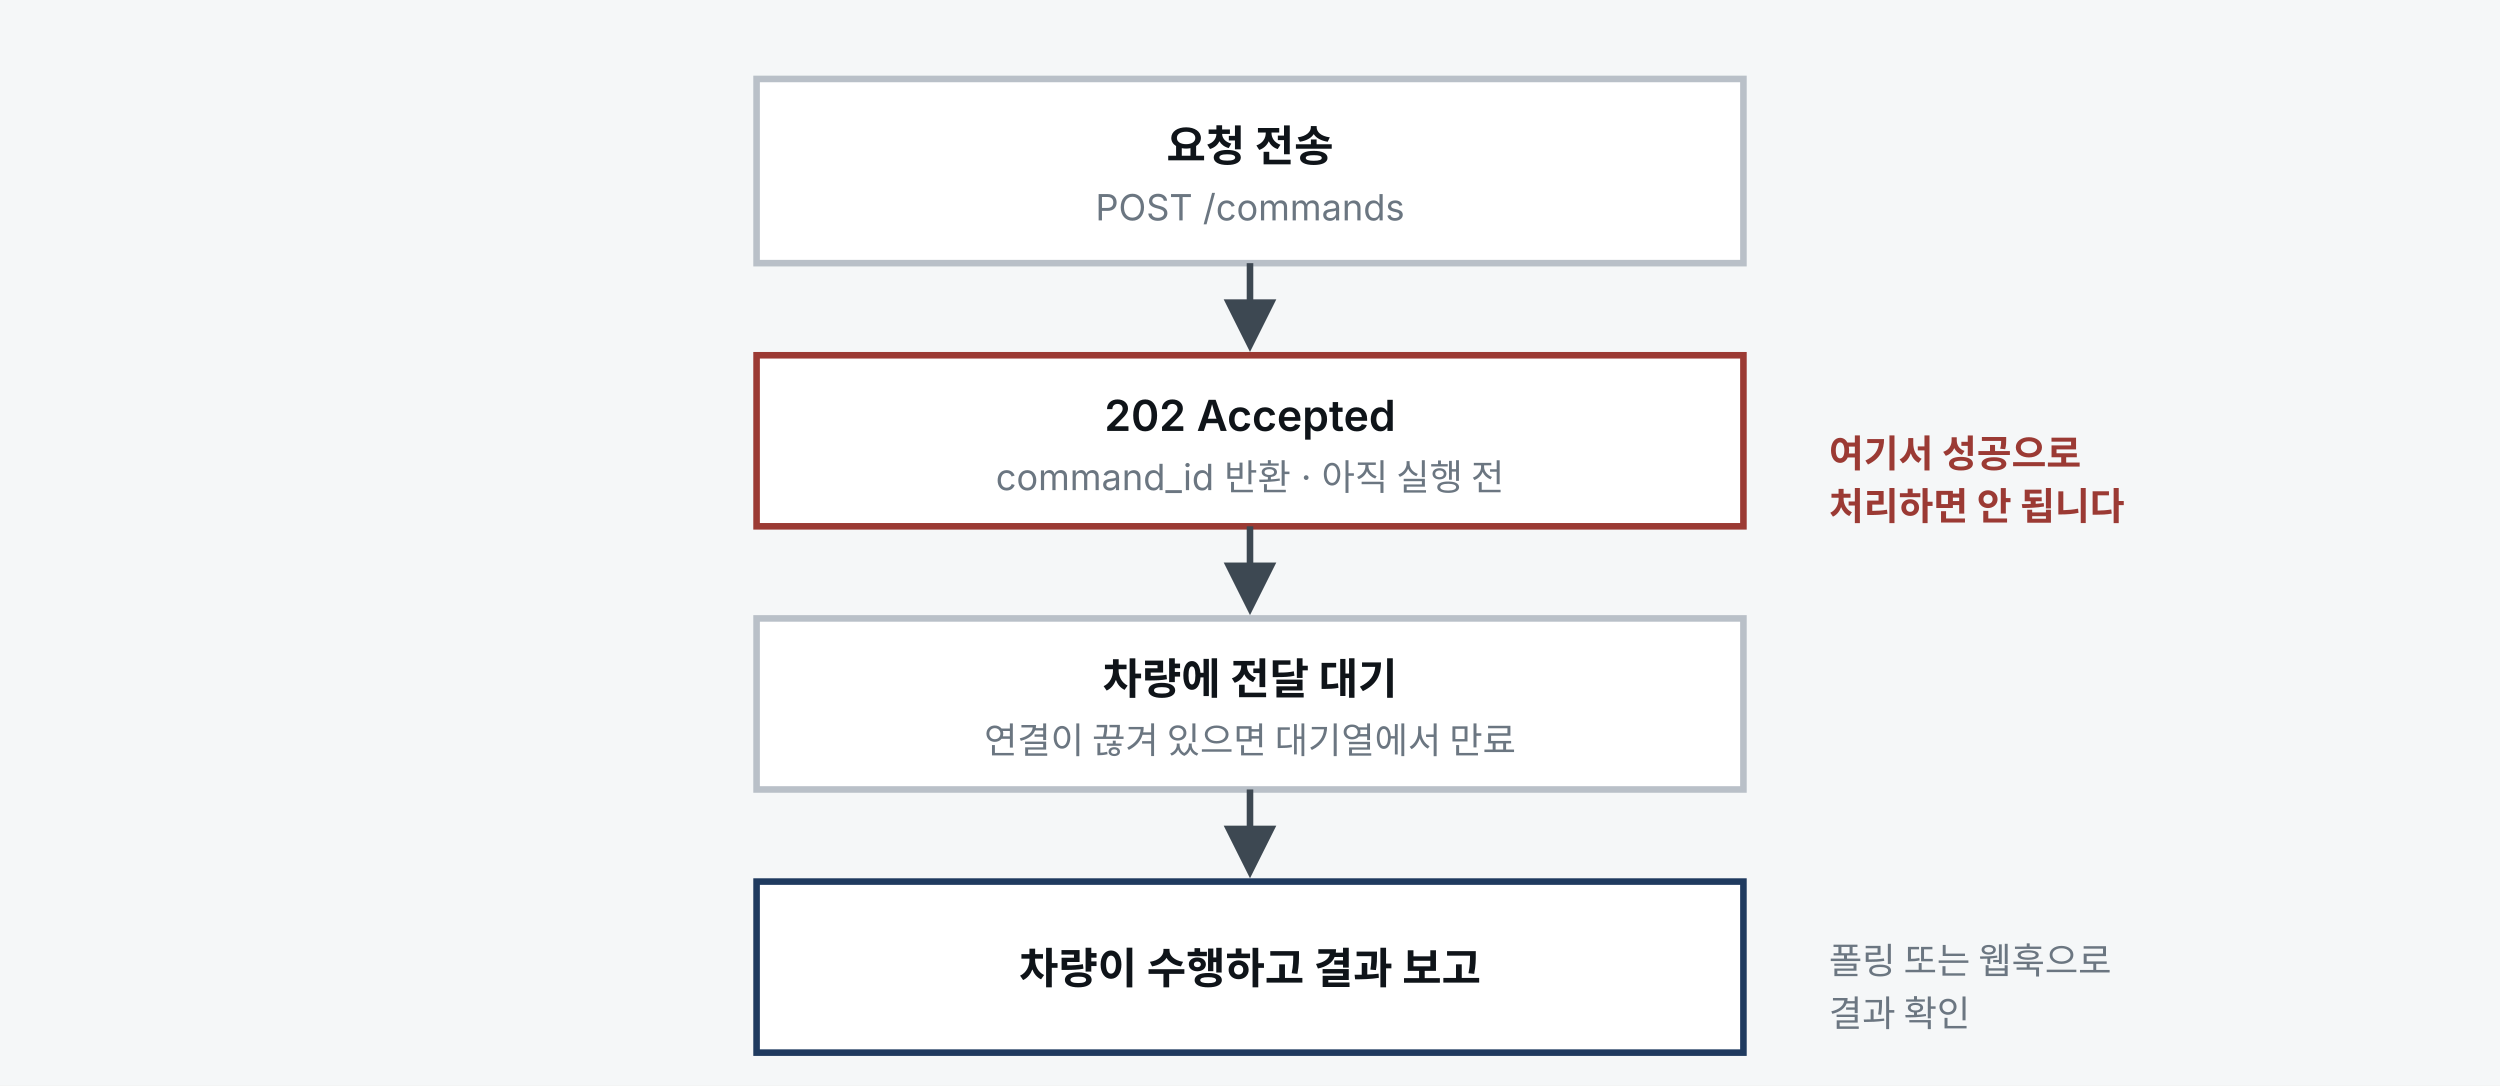
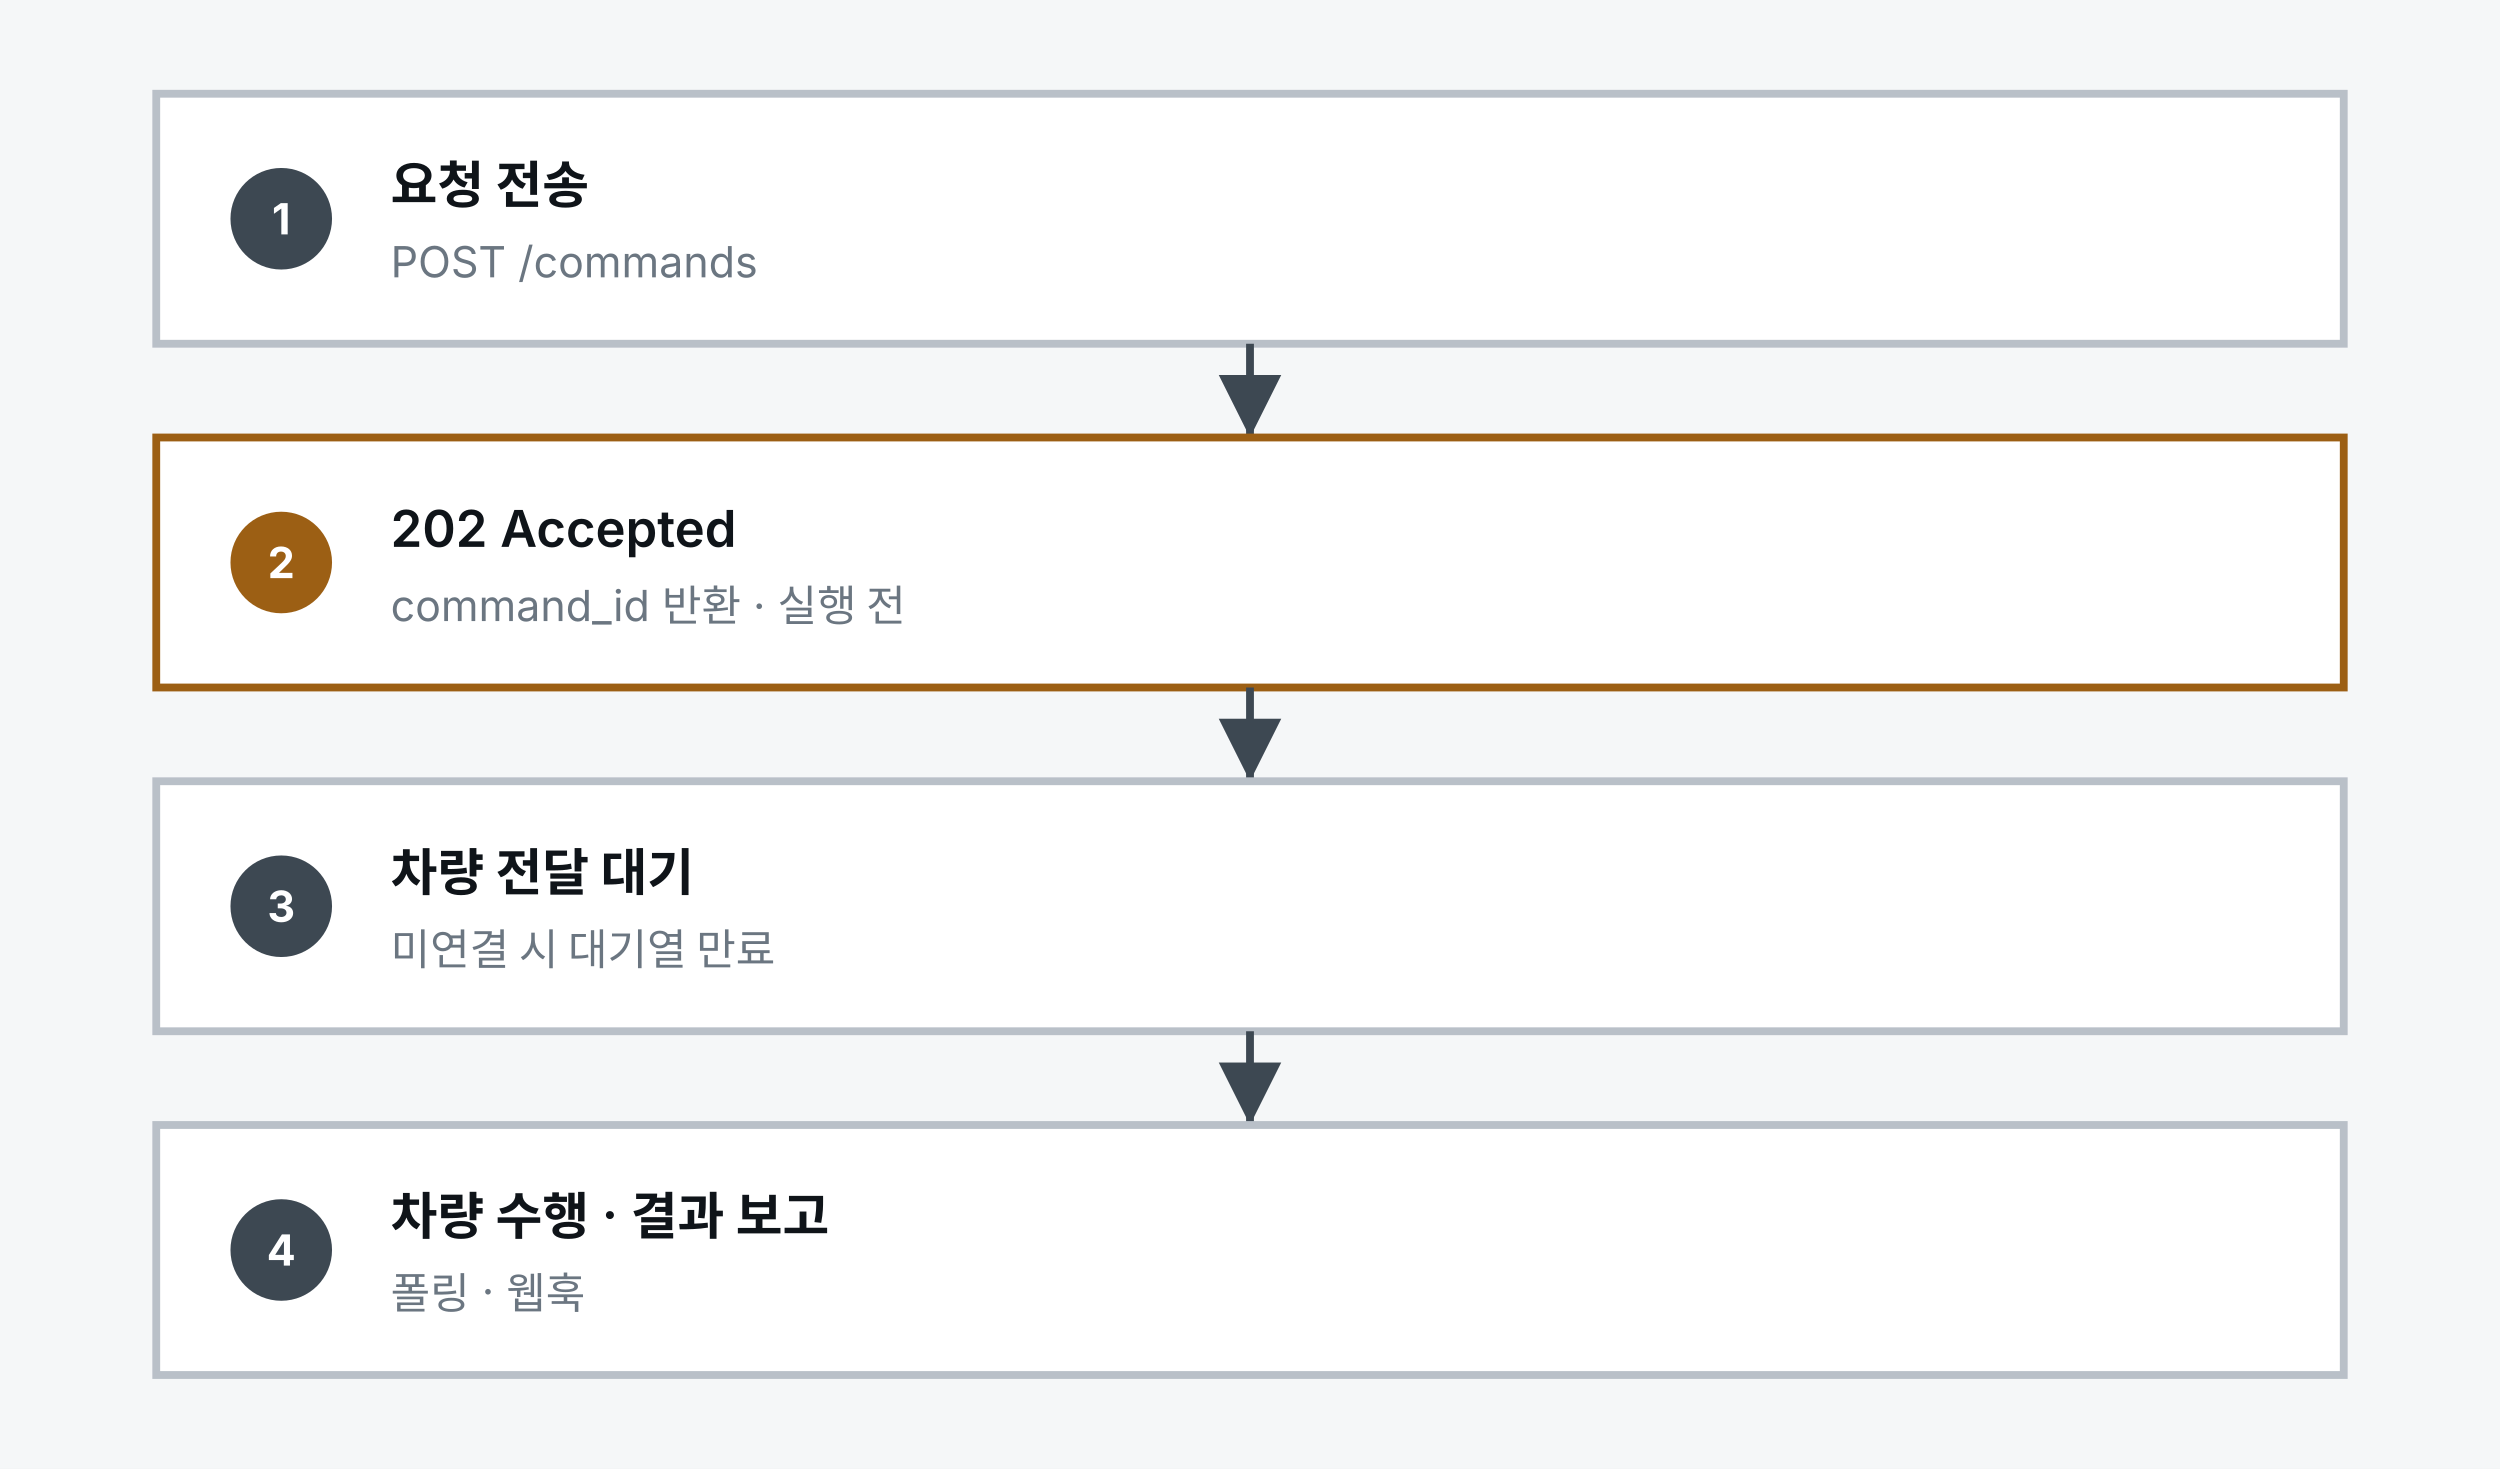
- <svg xmlns="http://www.w3.org/2000/svg" viewBox="0 0 760 330" width="760" height="330" role="img" aria-label="원격 명령이 비동기로 처리되는 과정">
+ <svg xmlns="http://www.w3.org/2000/svg" viewBox="0 0 640 376" width="640" height="376" role="img" aria-label="원격 명령이 비동기로 처리되는 과정">
  <style>
-     .t { font-family: 'Pretendard', -apple-system, sans-serif; fill: #0f1419; }
-     .b { font-size: 13px; font-weight: 600; }
-     .s { font-size: 11px; fill: #6b7681; }
-     .e { font-size: 11.5px; fill: #3d4852; }
-     .w { font-size: 11.5px; font-weight: 700; fill: #9b3a34; }
+     .t { font-family: 'Pretendard', -apple-system, BlinkMacSystemFont, 'Segoe UI', sans-serif; }
+     .zone  { font-size: 14px; font-weight: 700; fill: #0f1419; letter-spacing: 0.04em; }
+     .title { font-size: 13px; font-weight: 600; fill: #0f1419; }
+     .sub   { font-size: 11px; font-weight: 400; fill: #6b7681; }
+     .note  { font-size: 11px; font-weight: 700; fill: #3d4852; }
+     .warn  { font-size: 11px; font-weight: 700; fill: #9b3a34; }
+     .boxw  { font-size: 13px; font-weight: 600; fill: #ffffff; }
+     .idx   { font-size: 11px; font-weight: 700; fill: #ffffff; }
+     .lgnd  { font-size: 11px; font-weight: 400; fill: #6b7681; }
+     .reader{ font-size: 11px; font-weight: 700; fill: #1f3a5f; }
  </style>
  <defs>
-     <marker id="m" markerWidth="8" markerHeight="8" refX="6.5" refY="4" orient="auto">
+     <marker id="arrow" markerWidth="8" markerHeight="8" refX="8" refY="4" orient="auto">
      <path d="M0 0L8 4L0 8z" fill="#3d4852" />
    </marker>
-     <marker id="mr" markerWidth="8" markerHeight="8" refX="6.5" refY="4" orient="auto">
+     <marker id="arrow-danger" markerWidth="8" markerHeight="8" refX="8" refY="4" orient="auto">
      <path d="M0 0L8 4L0 8z" fill="#9b3a34" />
    </marker>
  </defs>
-   <rect width="760" height="330" fill="#f5f7f8" />
-   <rect x="230" y="24" width="300" height="56" fill="#ffffff" stroke="#b9c0c8" stroke-width="2" />
-   <text class="t b" x="380.0" y="49.0" text-anchor="middle" fill="#0f1419">요청 전송</text>
-   <text class="t s" x="380.0" y="67.0" text-anchor="middle">POST /commands</text>
-   <path d="M380 80L380 104" stroke="#3d4852" stroke-width="2" marker-end="url(#m)" fill="none" />
-   <rect x="230" y="108" width="300" height="52" fill="#ffffff" stroke="#9b3a34" stroke-width="2" />
-   <text class="t b" x="380.0" y="131.0" text-anchor="middle" fill="#0f1419">202 Accepted</text>
-   <text class="t s" x="380.0" y="149.0" text-anchor="middle">command_id 반환 · 아직 실행 전</text>
-   <path d="M380 160L380 184" stroke="#3d4852" stroke-width="2" marker-end="url(#m)" fill="none" />
-   <rect x="230" y="188" width="300" height="52" fill="#ffffff" stroke="#b9c0c8" stroke-width="2" />
-   <text class="t b" x="380.0" y="211.0" text-anchor="middle" fill="#0f1419">차량에 전달 대기</text>
-   <text class="t s" x="380.0" y="229.0" text-anchor="middle">연결이 끊겨 있으면 대기열에서 만료</text>
-   <path d="M380 240L380 264" stroke="#3d4852" stroke-width="2" marker-end="url(#m)" fill="none" />
-   <rect x="230" y="268" width="300" height="52" fill="#ffffff" stroke="#1f3a5f" stroke-width="2" />
-   <text class="t b" x="380.0" y="299.0" text-anchor="middle" fill="#0f1419">차량이 수행하고 결과 보고</text>
-   <text class="t w" x="556" y="142" text-anchor="start">여기서 성공으로</text>
-   <text class="t w" x="556" y="158" text-anchor="start">처리하면 안 됩니다</text>
-   <text class="t s" x="556" y="296" text-anchor="start">폴링 또는 웹훅으로</text>
-   <text class="t s" x="556" y="312" text-anchor="start">결과 확인</text>
+   <rect width="640" height="376" fill="#f5f7f8" />
+   <rect x="40" y="24" width="560" height="64" fill="#ffffff" stroke="#b9c0c8" stroke-width="2" />
+   <circle cx="72" cy="56" r="13" fill="#3d4852" />
+   <text class="t idx" x="72" y="60" text-anchor="middle">1</text>
+   <text class="t title" x="100" y="52" text-anchor="start">요청 전송</text>
+   <text class="t sub" x="100" y="71" text-anchor="start">POST /commands</text>
+   <path d="M320 88V112" stroke="#3d4852" stroke-width="2" marker-end="url(#arrow)" fill="none" />
+   <rect x="40" y="112" width="560" height="64" fill="#ffffff" stroke="#9c5f14" stroke-width="2" />
+   <circle cx="72" cy="144" r="13" fill="#9c5f14" />
+   <text class="t idx" x="72" y="148" text-anchor="middle">2</text>
+   <text class="t title" x="100" y="140" text-anchor="start">202 Accepted</text>
+   <text class="t sub" x="100" y="159" text-anchor="start">command_id 반환 · 실행 전</text>
+   <path d="M320 176V200" stroke="#3d4852" stroke-width="2" marker-end="url(#arrow)" fill="none" />
+   <rect x="40" y="200" width="560" height="64" fill="#ffffff" stroke="#b9c0c8" stroke-width="2" />
+   <circle cx="72" cy="232" r="13" fill="#3d4852" />
+   <text class="t idx" x="72" y="236" text-anchor="middle">3</text>
+   <text class="t title" x="100" y="228" text-anchor="start">차량 전달 대기</text>
+   <text class="t sub" x="100" y="247" text-anchor="start">미연결 시 대기열 만료</text>
+   <path d="M320 264V288" stroke="#3d4852" stroke-width="2" marker-end="url(#arrow)" fill="none" />
+   <rect x="40" y="288" width="560" height="64" fill="#ffffff" stroke="#b9c0c8" stroke-width="2" />
+   <circle cx="72" cy="320" r="13" fill="#3d4852" />
+   <text class="t idx" x="72" y="324" text-anchor="middle">4</text>
+   <text class="t title" x="100" y="316" text-anchor="start">차량 수행 · 결과 보고</text>
+   <text class="t sub" x="100" y="335" text-anchor="start">폴링 · 웹훅</text>
</svg>
